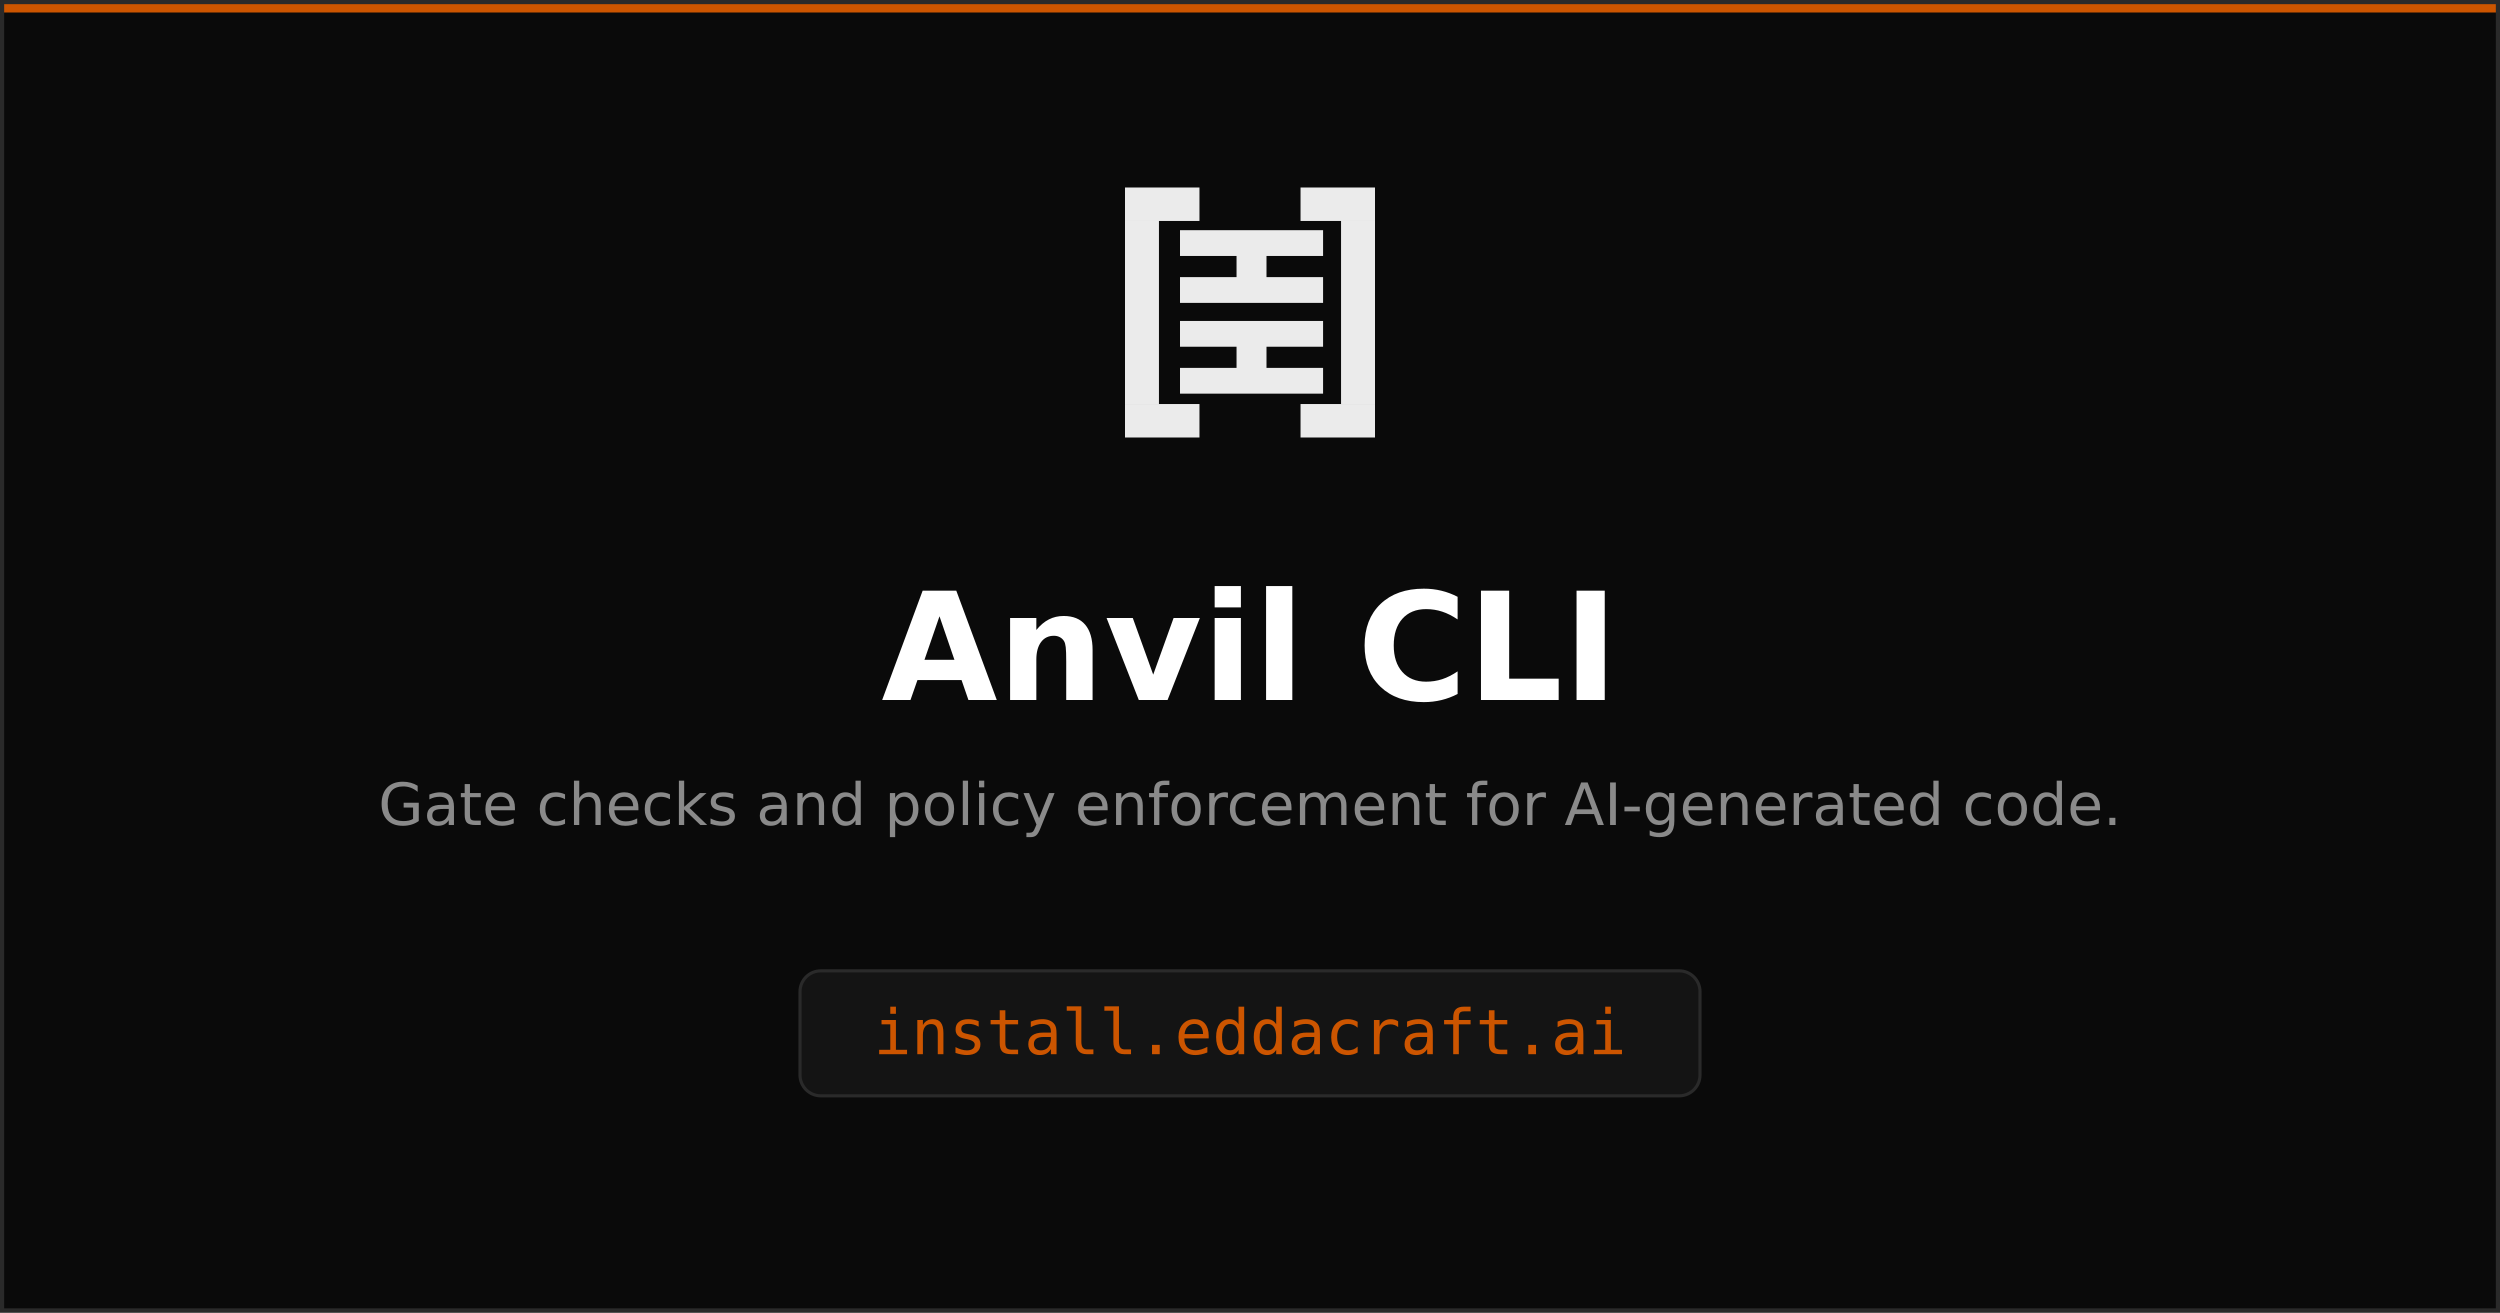
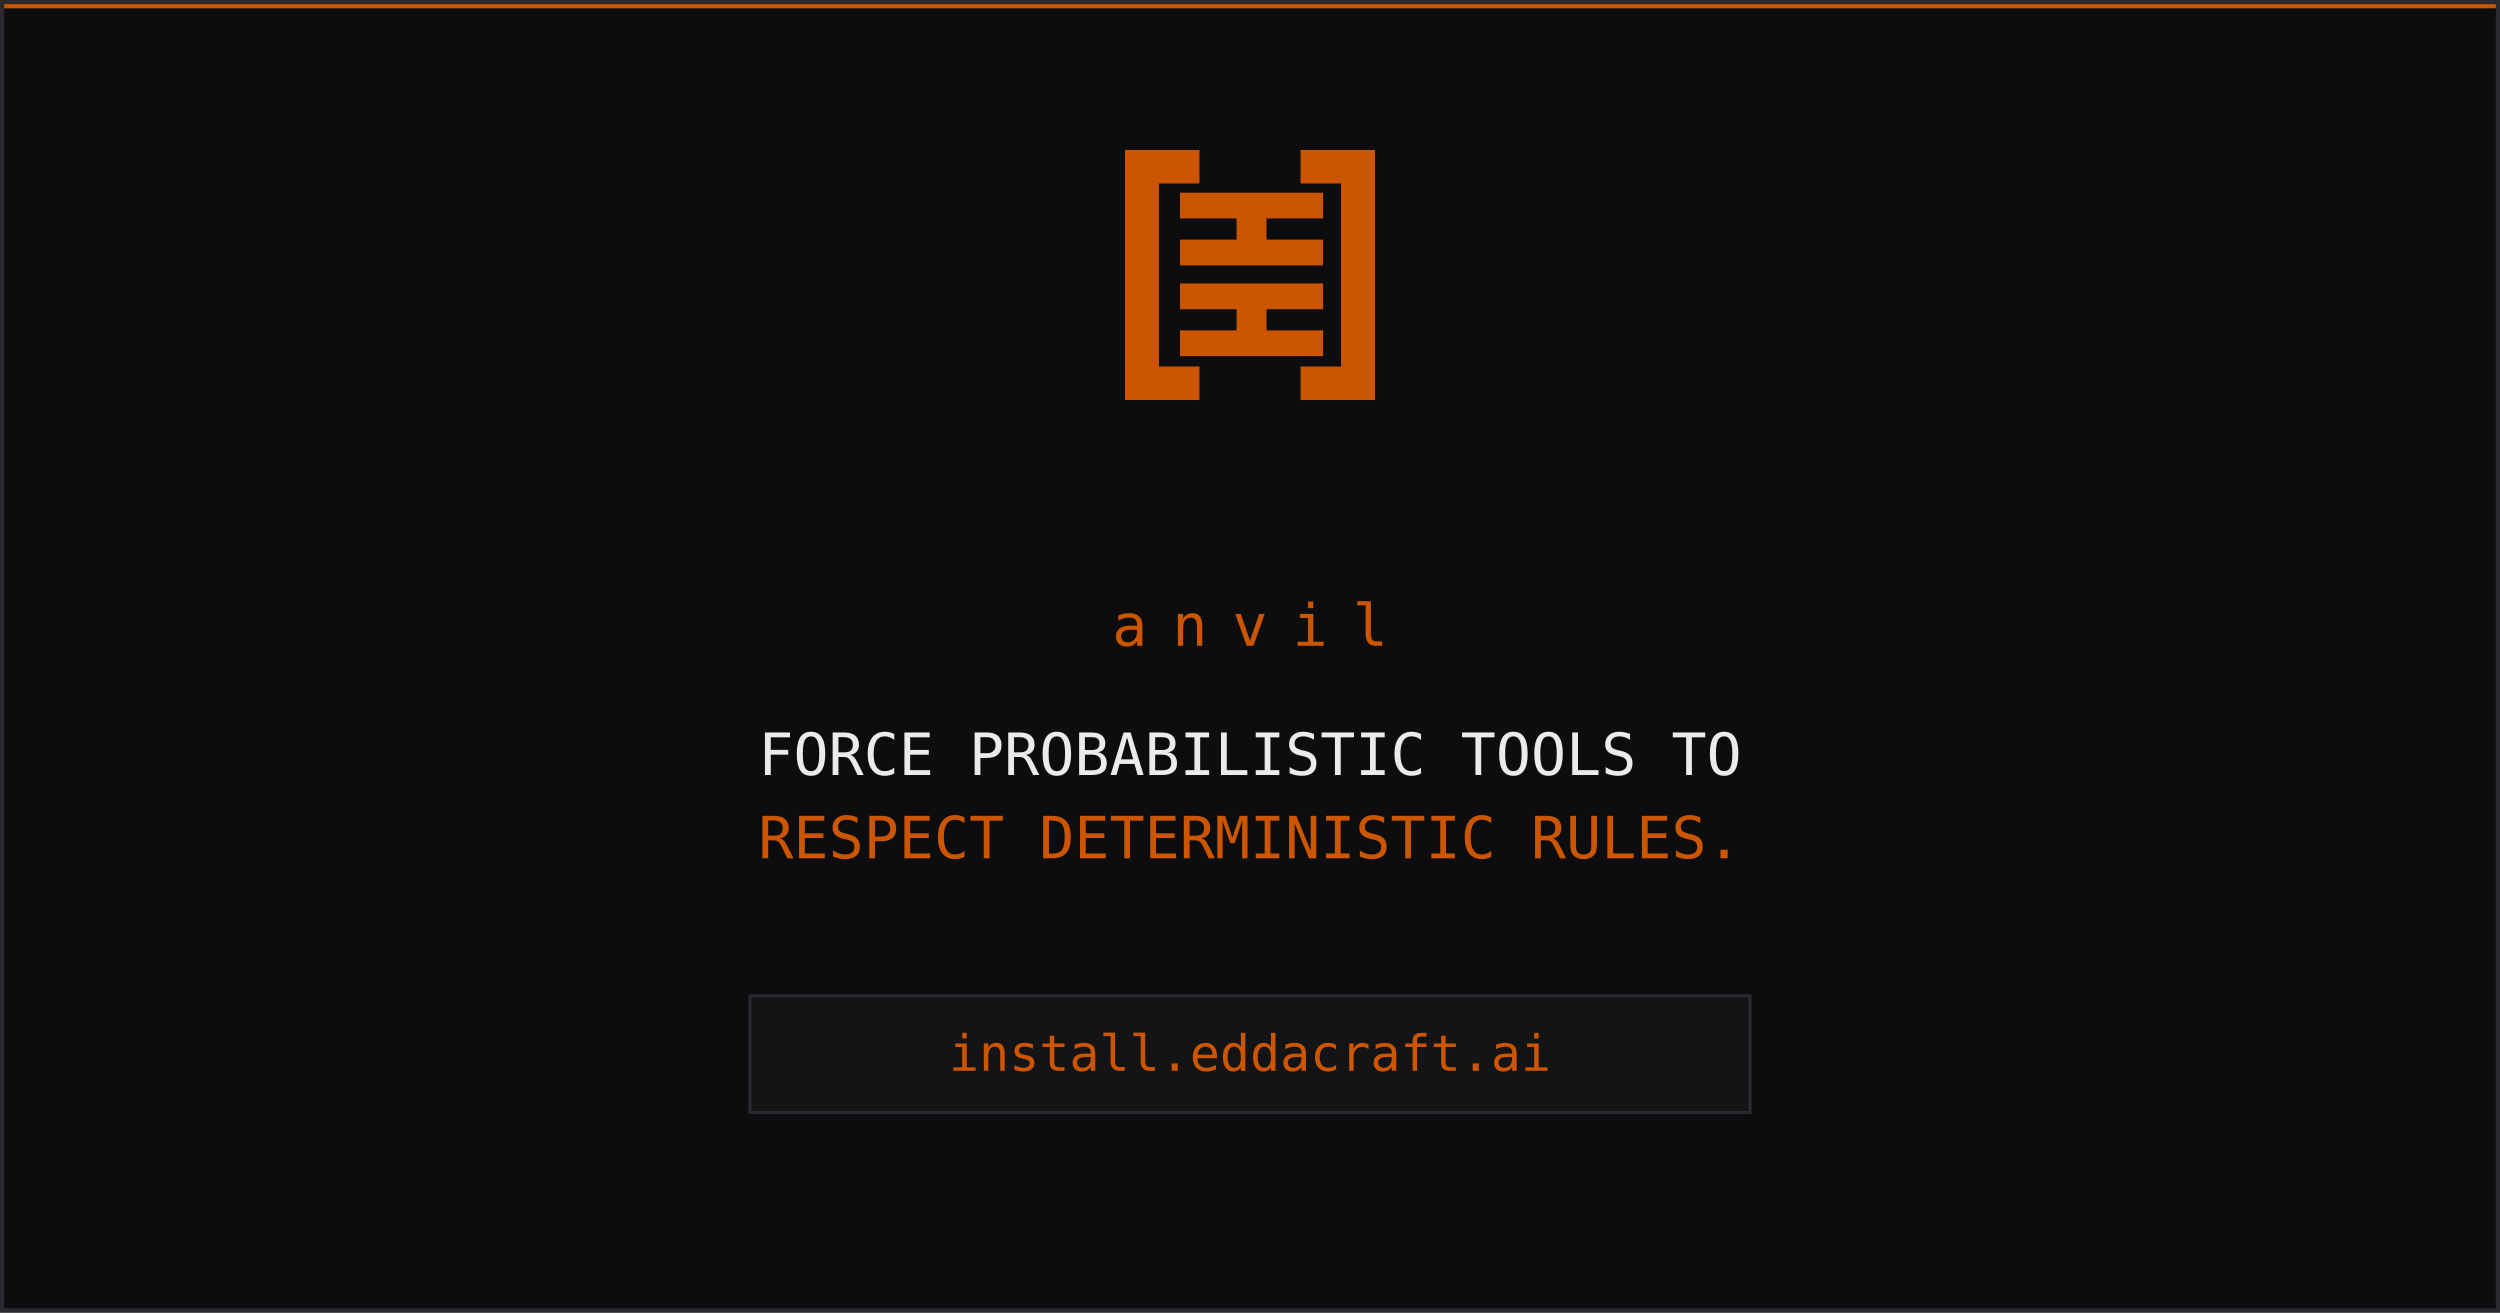
<svg xmlns="http://www.w3.org/2000/svg" width="1200" height="630" viewBox="0 0 1200 630">
-   <rect width="1200" height="630" fill="#0a0a0a" />
-   <rect x="0" y="0" width="1200" height="6" fill="#cc5500" />
-   <rect x="1" y="1" width="1198" height="628" fill="none" stroke="#2a2a2a" stroke-width="2" />
-   <g transform="translate(540 90) scale(0.214286)" fill="#EBEBEB">
+   <rect width="1200" height="630" fill="#0d0d0f" />
+   <rect x="0" y="0" width="1200" height="4" fill="#cc5500" />
+   <rect x="1" y="1" width="1198" height="628" fill="none" stroke="#2a2a2e" stroke-width="2" />
+   <g transform="translate(540 72) scale(0.214286)" fill="#CC5500">
    <path d="M123.2 95.631H443.692V153.354H123.2V95.631Z" />
    <path d="M123.2 200.738H443.692V258.462H123.2V200.738Z" />
    <path d="M249.846 124.923H316.949V222.277H249.846V124.923Z" />
    <path d="M249.846 328.246H316.949V425.6H249.846V328.246Z" />
    <path d="M123.2 298.954H443.692V356.677H123.2V298.954Z" />
    <path d="M123.2 404.062H443.692V461.785H123.2V404.062Z" />
    <path d="M560 0H393.21V74.961H560V0Z" />
    <path d="M560 73.197H483.951V485.921H560V73.197Z" />
    <path d="M560 485.039H393.21V560H560V485.039Z" />
    <path d="M0 0H166.79V74.961H0V0Z" />
    <path d="M0 73.197H76.049V485.921H0V73.197Z" />
    <path d="M0 485.039H166.79V560H0V485.039Z" />
  </g>
-   <text x="600" y="336" text-anchor="middle" font-family="DejaVu Sans, sans-serif" font-size="72" font-weight="bold" fill="#ffffff">Anvil CLI</text>
-   <text x="600" y="396" text-anchor="middle" font-family="DejaVu Sans, sans-serif" font-size="28" fill="#8a8a8a">Gate checks and policy enforcement for AI-generated code.</text>
-   <rect x="384" y="466" width="432" height="60" rx="10" fill="#141414" stroke="#2a2a2a" stroke-width="1.5" />
-   <text x="600" y="506" text-anchor="middle" font-family="DejaVu Sans Mono, monospace" font-size="30" fill="#cc5500">install.eddacraft.ai</text>
+   <text x="600" y="310" text-anchor="middle" font-family="JetBrains Mono, DejaVu Sans Mono, monospace" font-size="28" letter-spacing="12" fill="#cc5500">anvil</text>
+   <text x="600" y="372" text-anchor="middle" font-family="JetBrains Mono, DejaVu Sans Mono, monospace" font-size="28" fill="#ebebeb">FORCE PROBABILISTIC TOOLS TO</text>
+   <text x="600" y="412" text-anchor="middle" font-family="JetBrains Mono, DejaVu Sans Mono, monospace" font-size="28" fill="#cc5500">RESPECT DETERMINISTIC RULES.</text>
+   <rect x="360" y="478" width="480" height="56" fill="#141416" stroke="#2a2a2e" stroke-width="1.5" />
+   <text x="600" y="514" text-anchor="middle" font-family="JetBrains Mono, DejaVu Sans Mono, monospace" font-size="24" fill="#cc5500">install.eddacraft.ai</text>
</svg>
